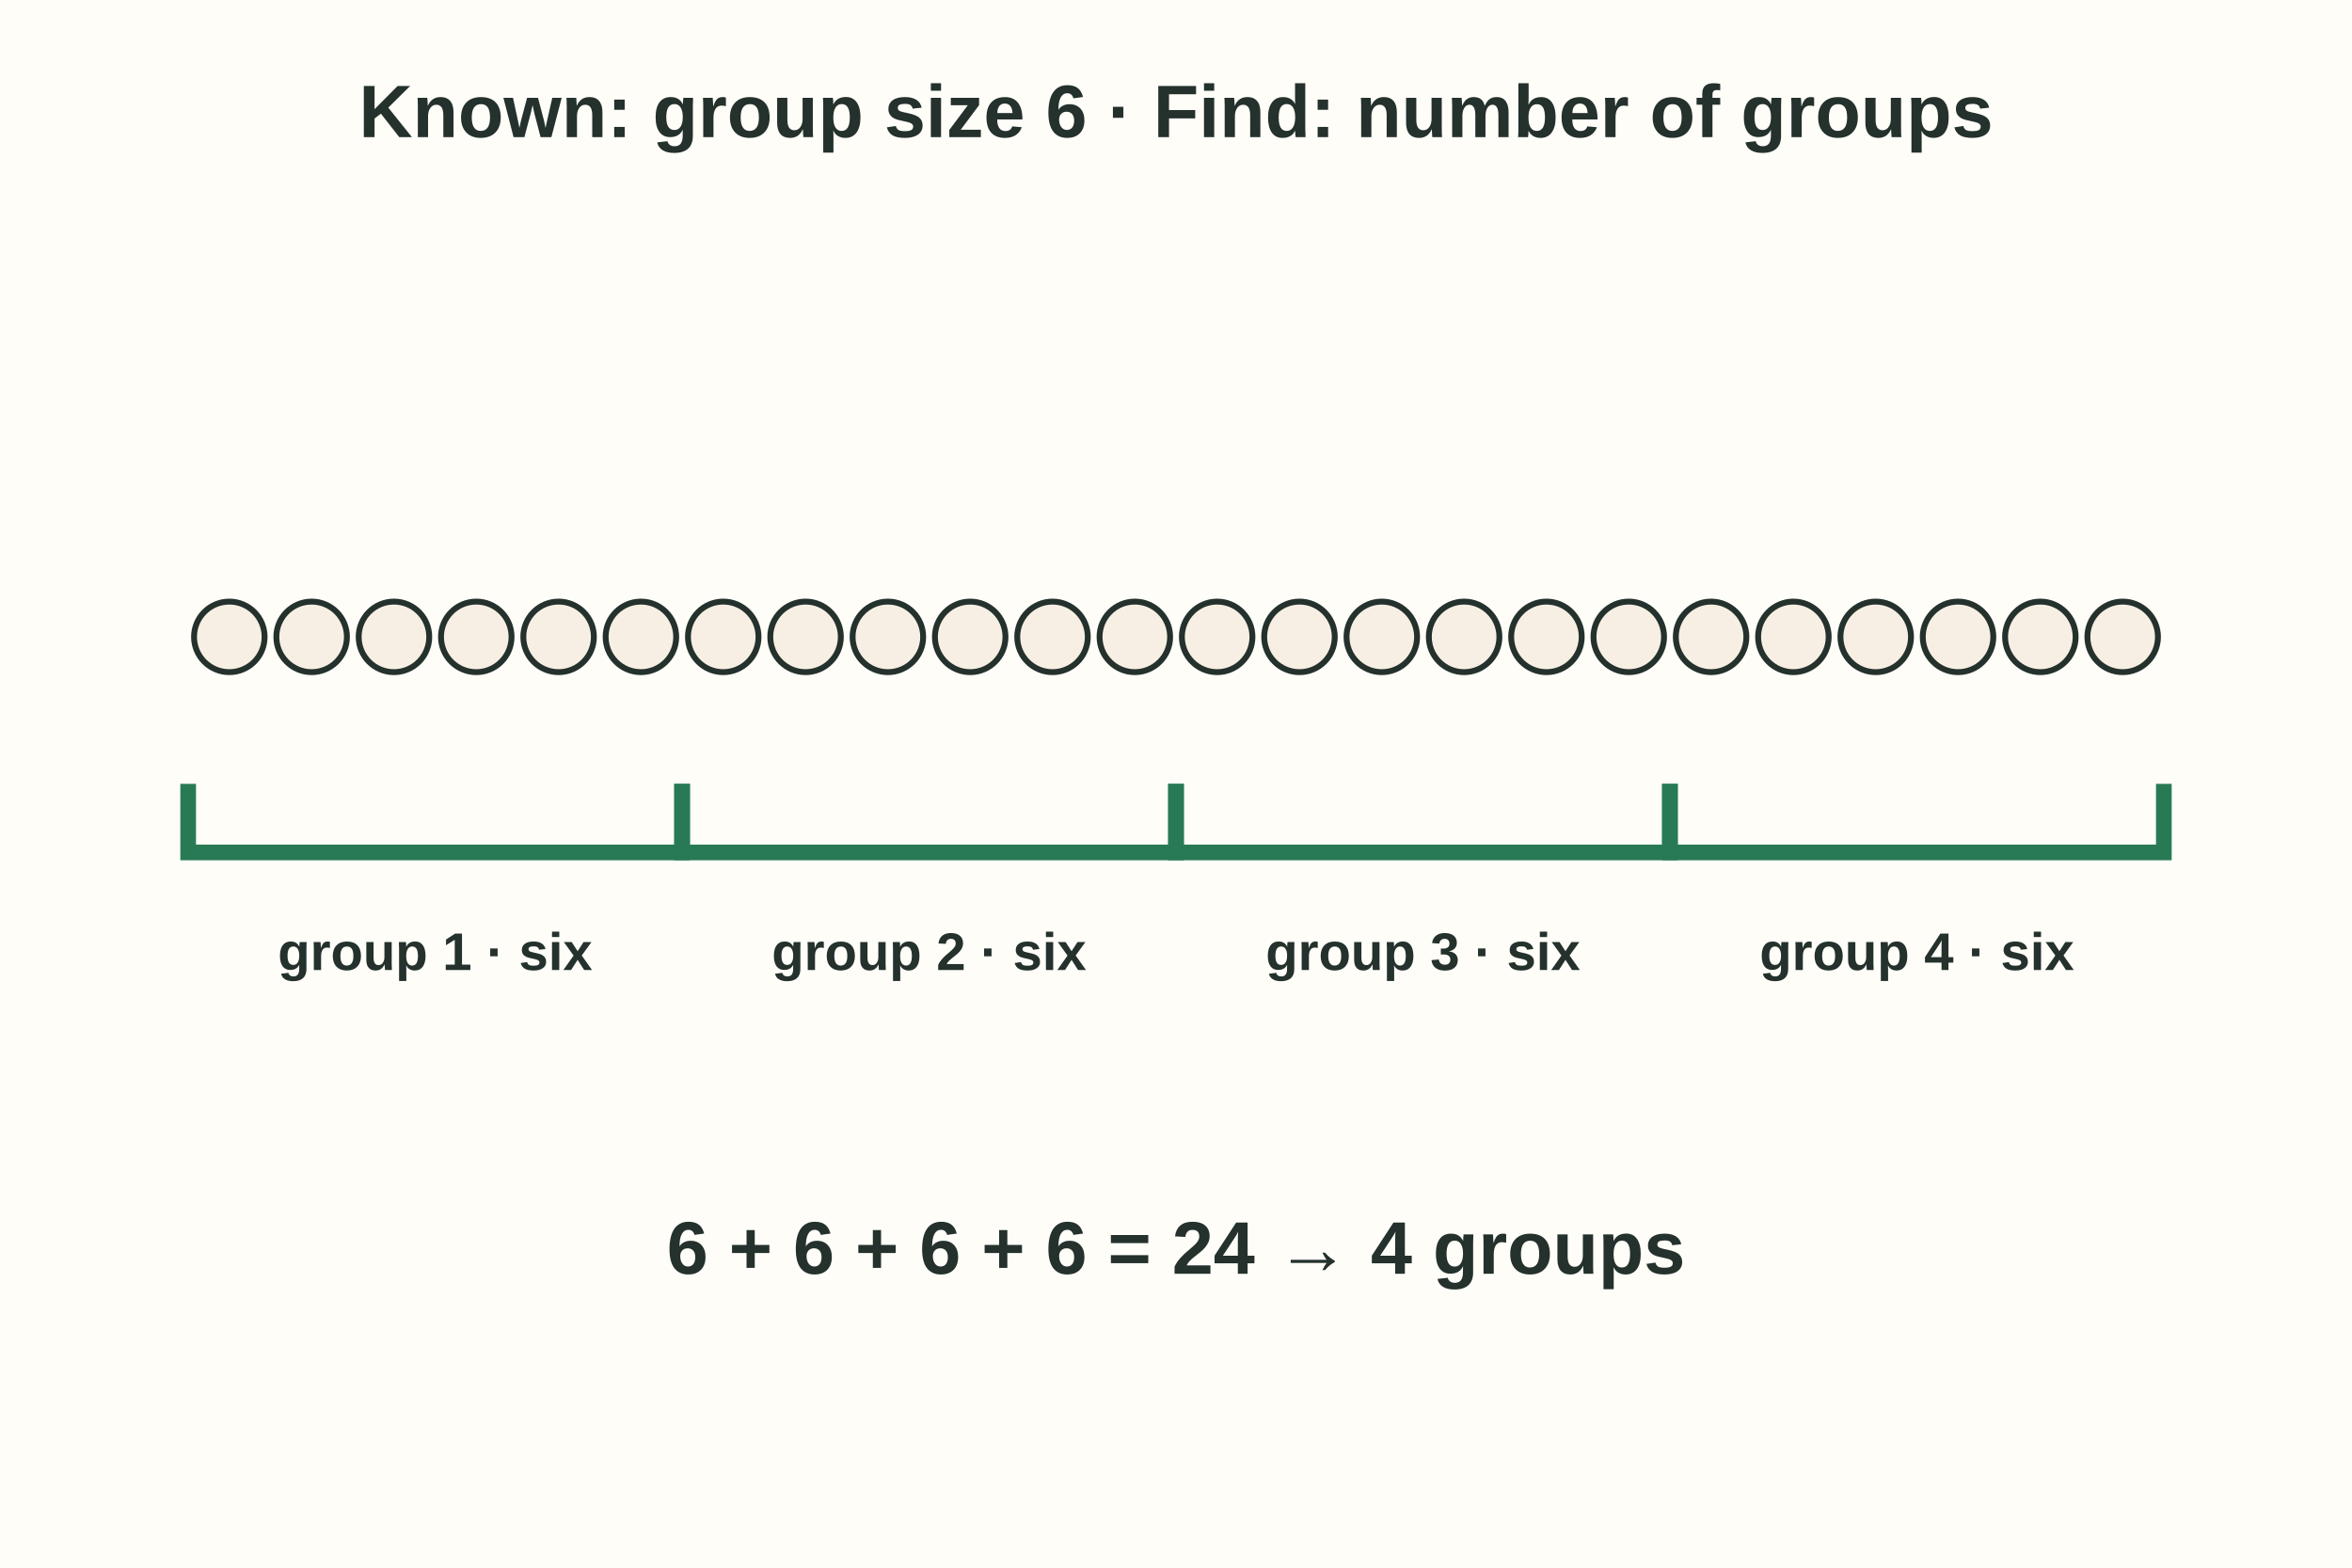
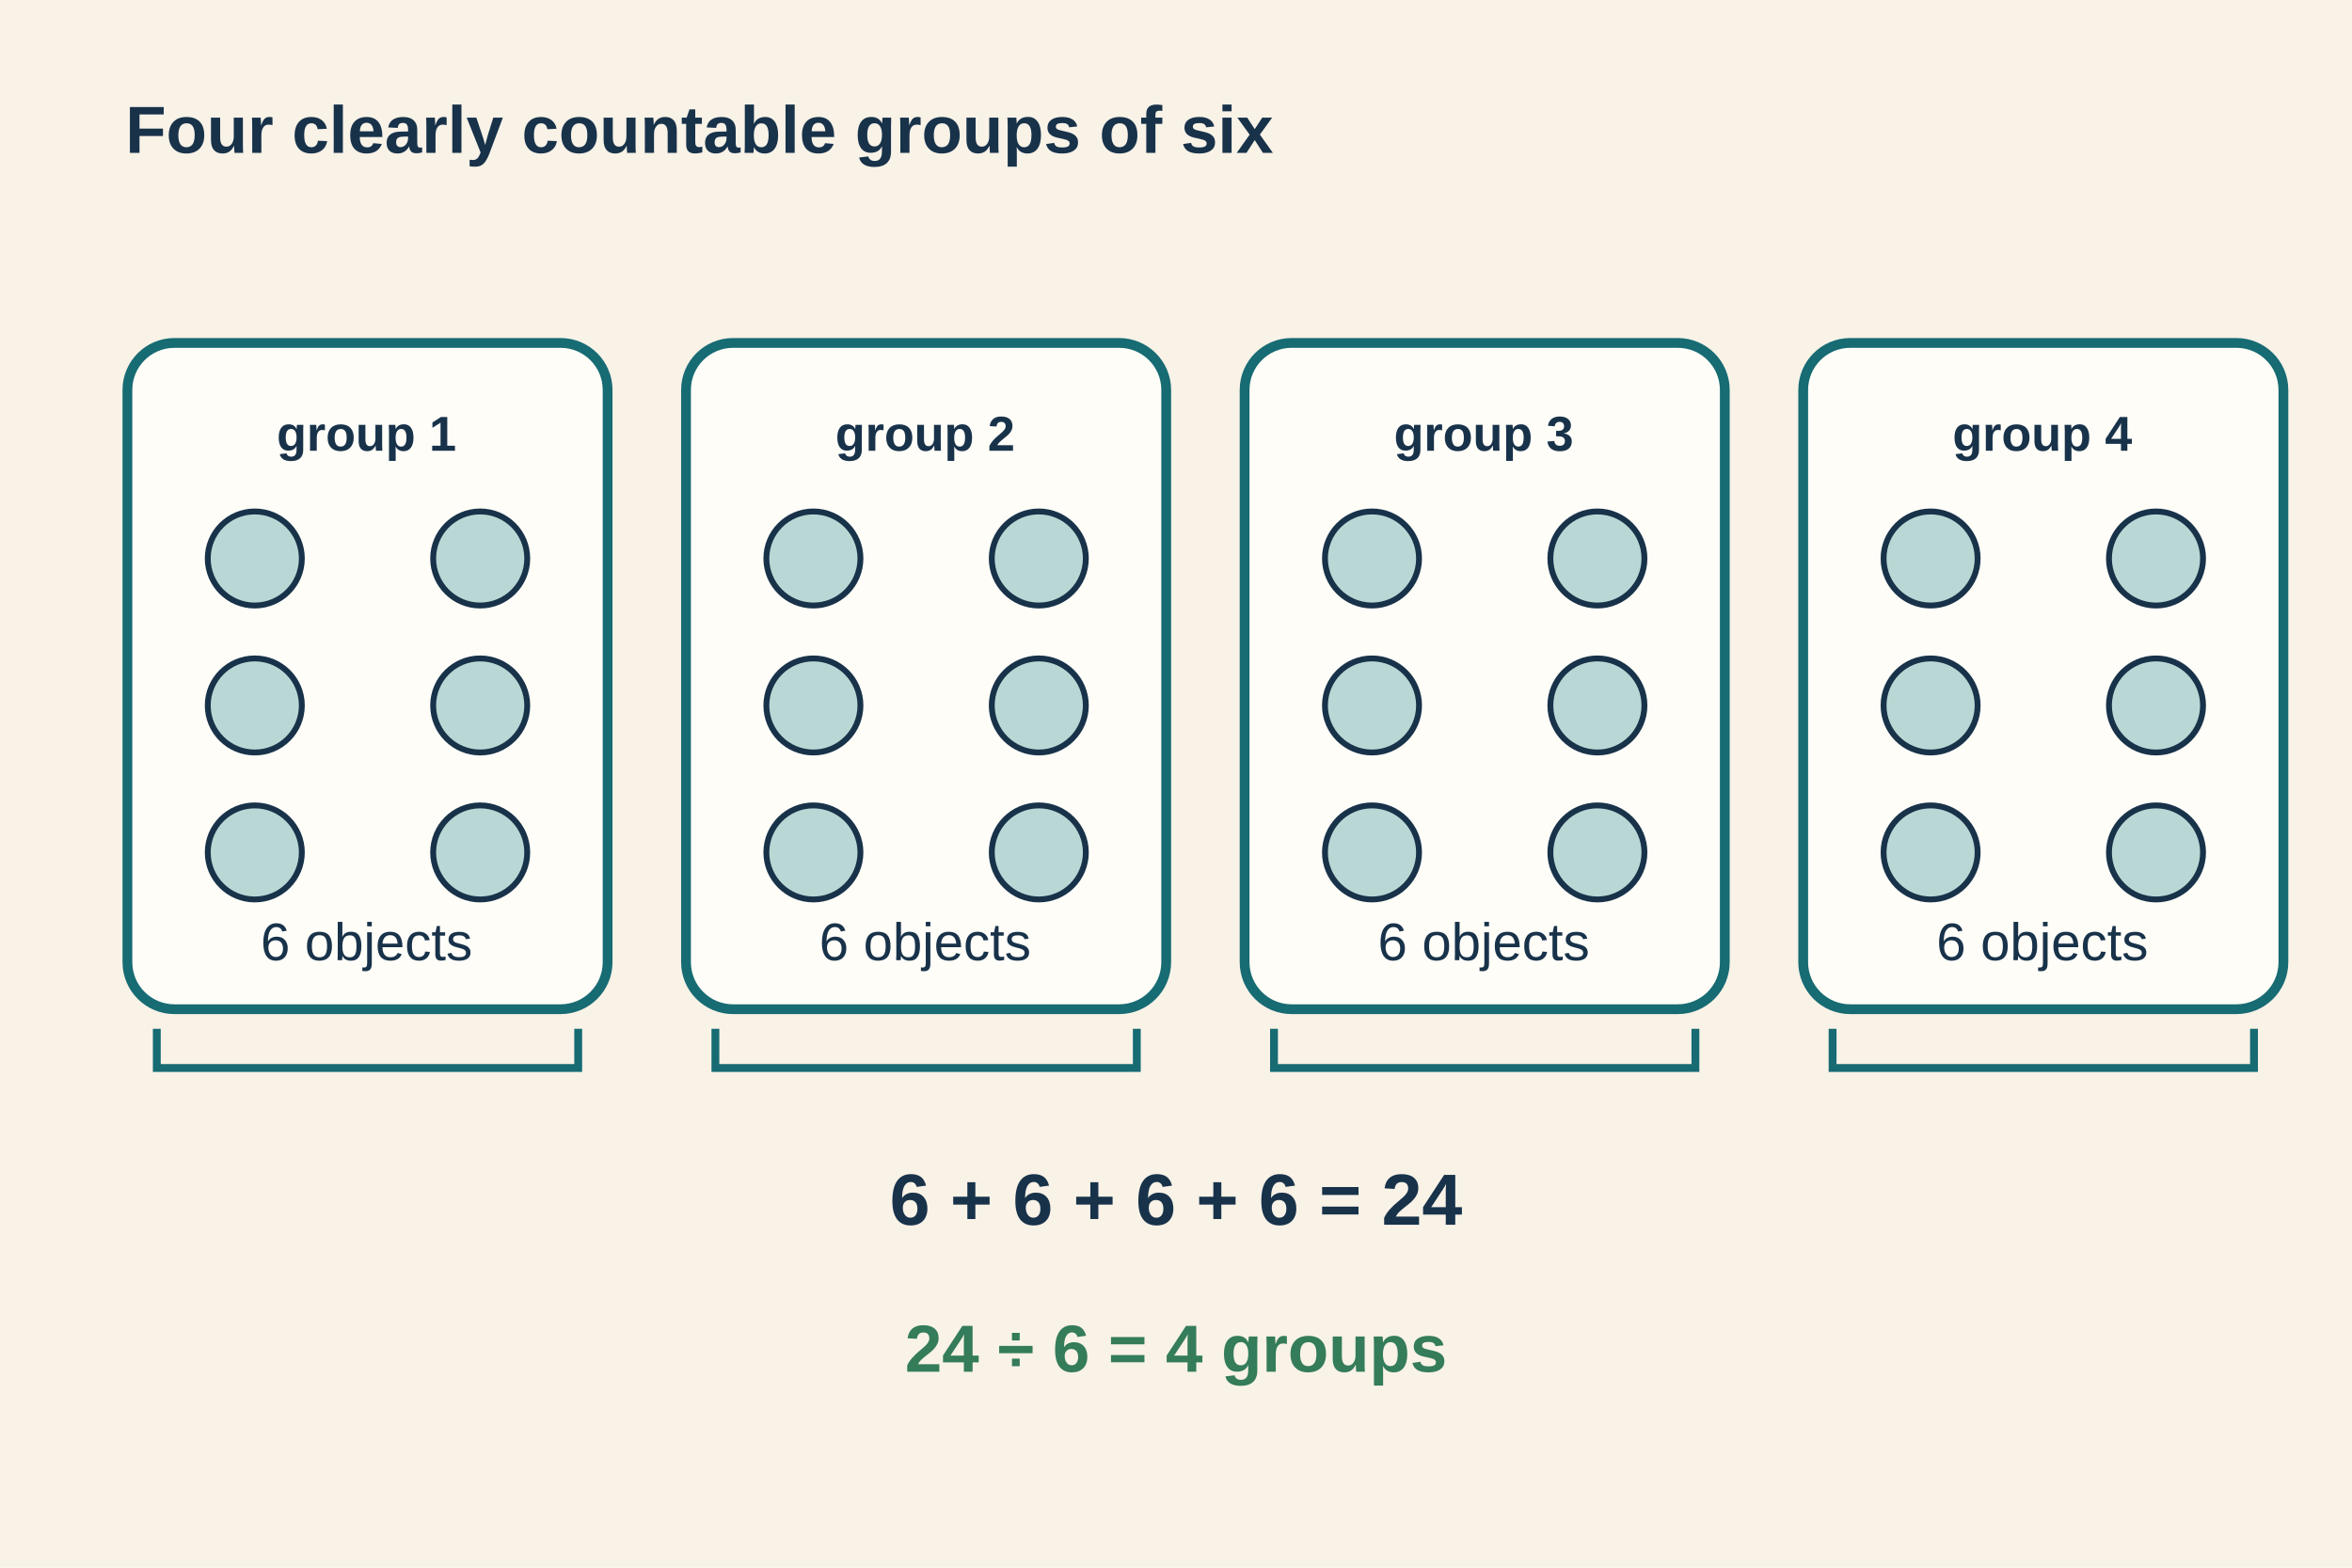
- <svg xmlns="http://www.w3.org/2000/svg" width="1200" height="800" viewBox="0 0 1200 800" role="img" aria-labelledby="title desc">
-   <rect width="1200" height="800" fill="#FFFDF8" />
-   <g font-family="Arial,sans-serif" text-anchor="middle" fill="#24312D">
-     <text x="600" y="70" font-size="38" font-weight="700">Known: group size 6 · Find: number of groups</text>
-     <g class="twenty-four-counters" fill="#F7EFE3" stroke="#24312D" stroke-width="3">
-       <circle cx="117" cy="325" r="18" />
-       <circle cx="159" cy="325" r="18" />
-       <circle cx="201" cy="325" r="18" />
-       <circle cx="243" cy="325" r="18" />
-       <circle cx="285" cy="325" r="18" />
-       <circle cx="327" cy="325" r="18" />
-       <circle cx="369" cy="325" r="18" />
-       <circle cx="411" cy="325" r="18" />
-       <circle cx="453" cy="325" r="18" />
-       <circle cx="495" cy="325" r="18" />
-       <circle cx="537" cy="325" r="18" />
-       <circle cx="579" cy="325" r="18" />
-       <circle cx="621" cy="325" r="18" />
-       <circle cx="663" cy="325" r="18" />
-       <circle cx="705" cy="325" r="18" />
-       <circle cx="747" cy="325" r="18" />
-       <circle cx="789" cy="325" r="18" />
-       <circle cx="831" cy="325" r="18" />
-       <circle cx="873" cy="325" r="18" />
-       <circle cx="915" cy="325" r="18" />
-       <circle cx="957" cy="325" r="18" />
-       <circle cx="999" cy="325" r="18" />
-       <circle cx="1041" cy="325" r="18" />
-       <circle cx="1083" cy="325" r="18" />
+ <svg xmlns="http://www.w3.org/2000/svg" data-qa-image-fixes="2026-09-08" width="1200" height="800" viewBox="0 0 1200 800" role="img" aria-labelledby="title desc" shape-rendering="geometricPrecision" text-rendering="optimizeLegibility">
+   <rect width="1200" height="800" fill="#F8F2E7" />
+   <text x="64" y="78" font-family="Arial,sans-serif" fill="#18324A" font-size="34" font-weight="700">Four clearly countable groups of six</text>
+   <g font-family="Arial,sans-serif" fill="#18324A" text-anchor="middle">
+     <rect x="65" y="175" width="245" height="340" rx="24" fill="#FFFDF8" stroke="#176B73" stroke-width="5" />
+     <text x="187" y="230" font-size="25" font-weight="700">group 1</text>
+     <g fill="#B9D8D5" stroke="#18324A" stroke-width="3">
+       <circle cx="130" cy="285" r="24" />
+       <circle cx="245" cy="285" r="24" />
+       <circle cx="130" cy="360" r="24" />
+       <circle cx="245" cy="360" r="24" />
+       <circle cx="130" cy="435" r="24" />
+       <circle cx="245" cy="435" r="24" />
    </g>
-     <g class="four-group-brackets" stroke="#287A55" stroke-width="8" fill="none">
-       <path d="M96 400v35h252v-35" />
-       <path d="M348 400v35h252v-35" />
-       <path d="M600 400v35h252v-35" />
-       <path d="M852 400v35h252v-35" />
+     <text x="187" y="490" font-size="27">6 objects</text>
+     <rect x="350" y="175" width="245" height="340" rx="24" fill="#FFFDF8" stroke="#176B73" stroke-width="5" />
+     <text x="472" y="230" font-size="25" font-weight="700">group 2</text>
+     <g fill="#B9D8D5" stroke="#18324A" stroke-width="3">
+       <circle cx="415" cy="285" r="24" />
+       <circle cx="530" cy="285" r="24" />
+       <circle cx="415" cy="360" r="24" />
+       <circle cx="530" cy="360" r="24" />
+       <circle cx="415" cy="435" r="24" />
+       <circle cx="530" cy="435" r="24" />
    </g>
-     <g font-size="27" font-weight="700">
-       <text x="222" y="495">group 1 · six</text>
-       <text x="474" y="495">group 2 · six</text>
-       <text x="726" y="495">group 3 · six</text>
-       <text x="978" y="495">group 4 · six</text>
+     <text x="472" y="490" font-size="27">6 objects</text>
+     <rect x="635" y="175" width="245" height="340" rx="24" fill="#FFFDF8" stroke="#176B73" stroke-width="5" />
+     <text x="757" y="230" font-size="25" font-weight="700">group 3</text>
+     <g fill="#B9D8D5" stroke="#18324A" stroke-width="3">
+       <circle cx="700" cy="285" r="24" />
+       <circle cx="815" cy="285" r="24" />
+       <circle cx="700" cy="360" r="24" />
+       <circle cx="815" cy="360" r="24" />
+       <circle cx="700" cy="435" r="24" />
+       <circle cx="815" cy="435" r="24" />
    </g>
-     <text x="600" y="650" font-size="38" font-weight="700">6 + 6 + 6 + 6 = 24 → 4 groups</text>
+     <text x="757" y="490" font-size="27">6 objects</text>
+     <rect x="920" y="175" width="245" height="340" rx="24" fill="#FFFDF8" stroke="#176B73" stroke-width="5" />
+     <text x="1042" y="230" font-size="25" font-weight="700">group 4</text>
+     <g fill="#B9D8D5" stroke="#18324A" stroke-width="3">
+       <circle cx="985" cy="285" r="24" />
+       <circle cx="1100" cy="285" r="24" />
+       <circle cx="985" cy="360" r="24" />
+       <circle cx="1100" cy="360" r="24" />
+       <circle cx="985" cy="435" r="24" />
+       <circle cx="1100" cy="435" r="24" />
+     </g>
+     <text x="1042" y="490" font-size="27">6 objects</text>
  </g>
+   <g class="four-group-brackets" fill="none" stroke="#176B73" stroke-width="4">
+     <path d="M80 525v20h215v-20" />
+     <path d="M365 525v20h215v-20" />
+     <path d="M650 525v20h215v-20" />
+     <path d="M935 525v20h215v-20" />
+   </g>
+   <text x="600" y="625" text-anchor="middle" font-family="Arial,sans-serif" fill="#18324A" font-size="37" font-weight="700">6 + 6 + 6 + 6 = 24</text>
+   <text x="600" y="700" text-anchor="middle" font-family="Arial,sans-serif" font-size="34" font-weight="700" fill="#347C5A">24 ÷ 6 = 4 groups</text>
</svg>
